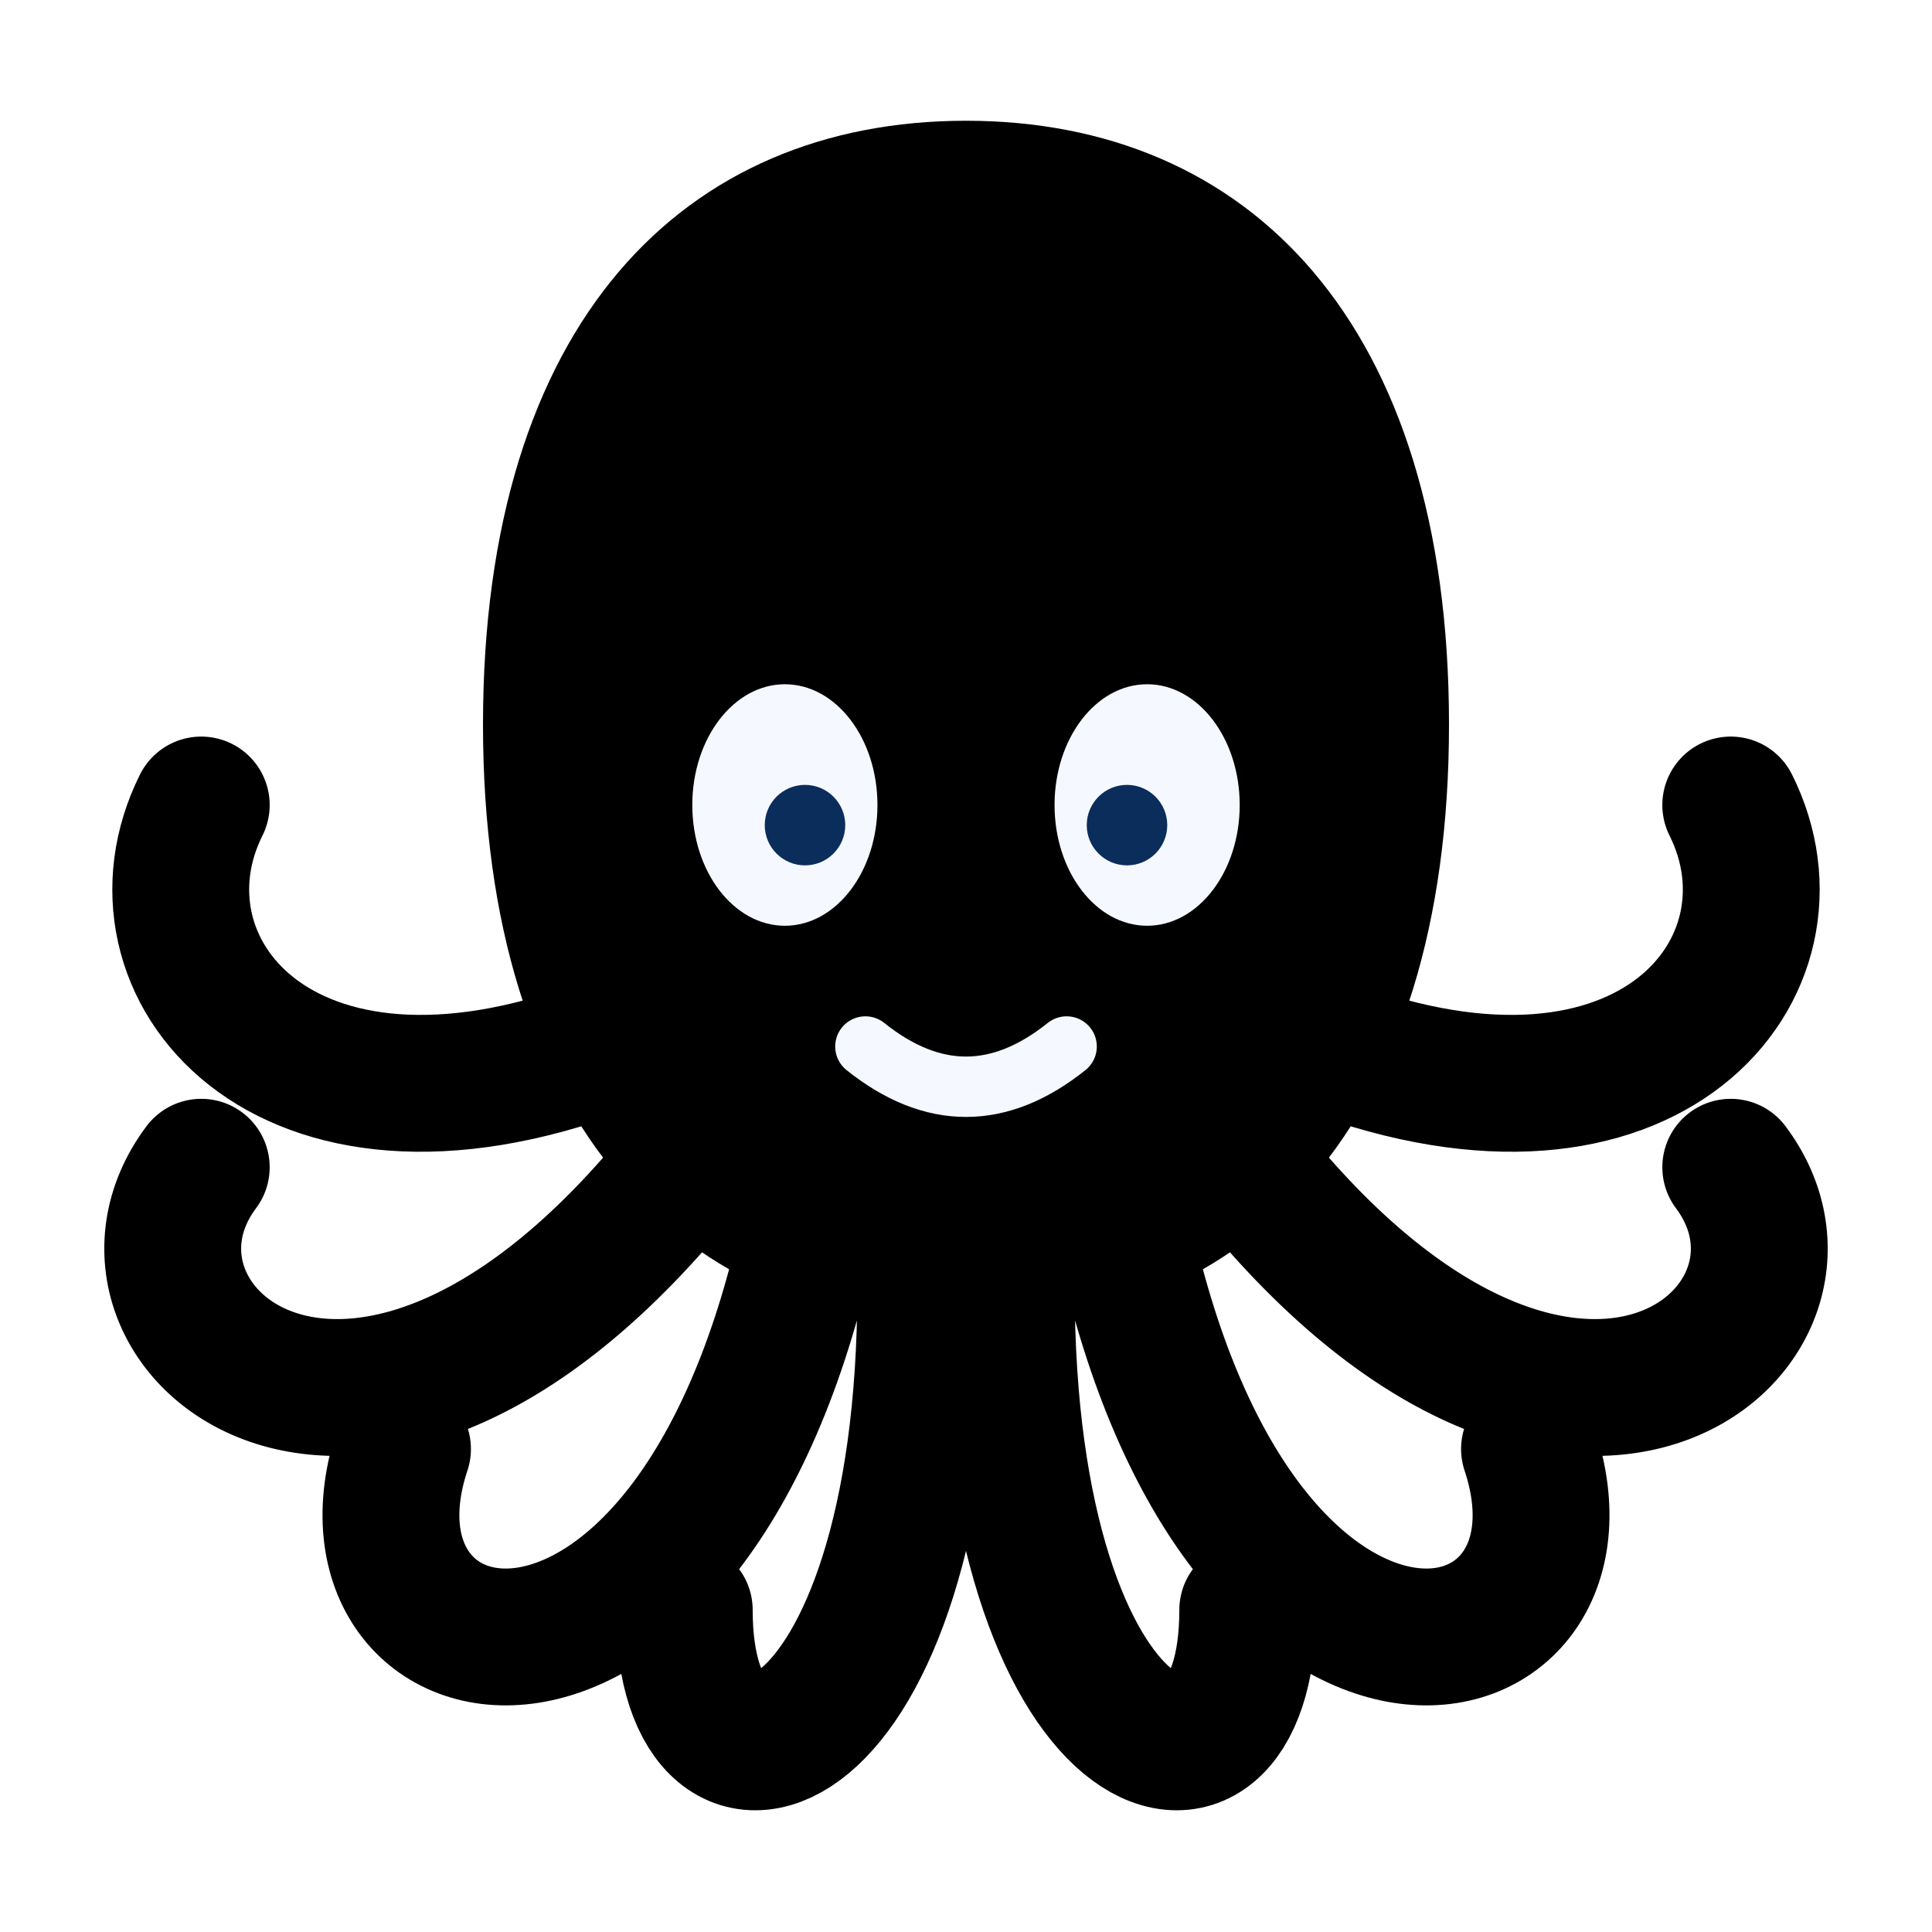
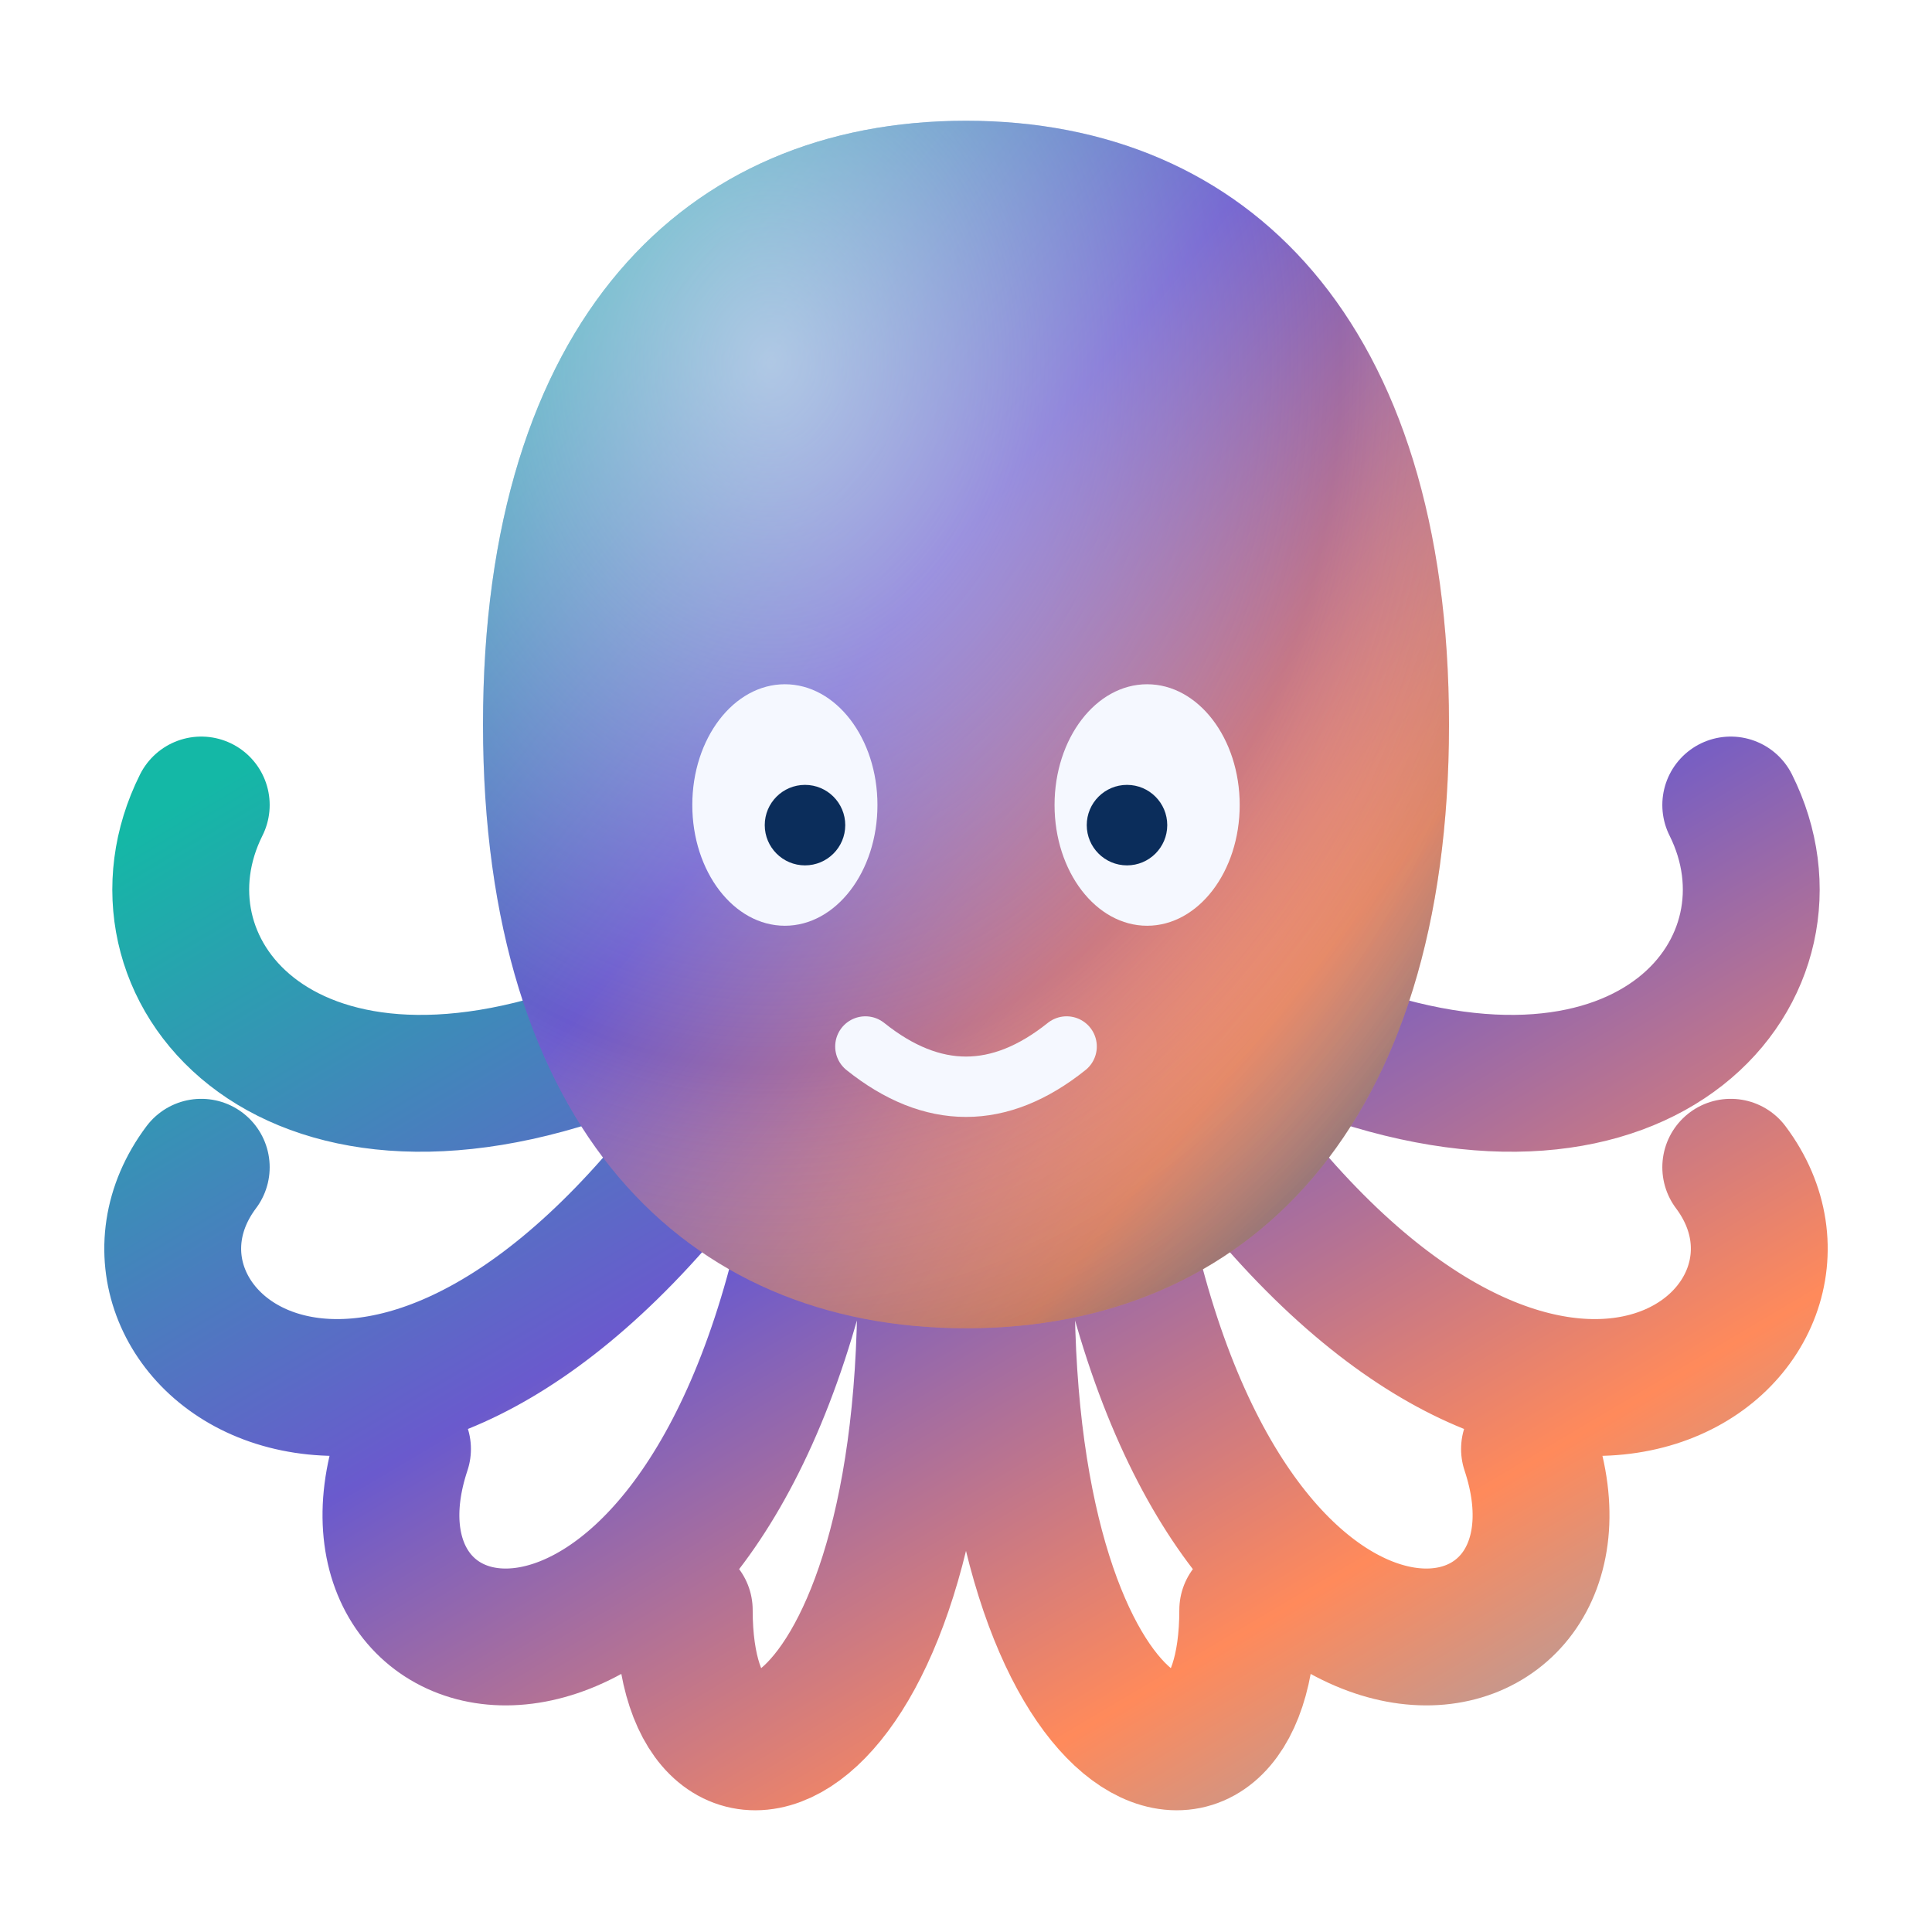
<svg xmlns="http://www.w3.org/2000/svg" class="octopus-icon" viewBox="0 0 48 48" fill="none" aria-hidden="true">
-   <path d="M15 26C7 29 3 24 5 20M17 29C9 39 2 33 5 29M20 31C17 44 8 42 10 36M23 32C23 44 17 46 17 40M25 32C25 44 31 46 31 40M28 31C31 44 40 42 38 36M31 29C39 39 46 33 43 29M33 26C41 29 45 24 43 20" stroke="currentColor" stroke-width="3.4" stroke-linecap="round" />
-   <path d="M12 18C12 8 17 3 24 3S36 8 36 18C36 28 31 33 24 33S12 28 12 18Z" fill="currentColor" />
+   <defs>
+     <linearGradient id="octo-color" x1="0" y1="0" x2="1" y2="1">
+       <stop stop-color="#14B8A6" />
+       <stop offset=".42" stop-color="#6A5ACD" />
+       <stop offset=".78" stop-color="#FF8A5B" />
+       <stop offset="1" stop-color="#94A3B8" />
+     </linearGradient>
+     <radialGradient id="octo-shine" cx=".3" cy=".2" r=".9">
+       <stop stop-color="#F5F8FF" stop-opacity=".6" />
+       <stop offset=".65" stop-color="#F5F8FF" stop-opacity="0" />
+       <stop offset="1" stop-color="#0B2D5B" stop-opacity=".35" />
+     </radialGradient>
+   </defs>
+   <path d="M15 26C7 29 3 24 5 20M17 29C9 39 2 33 5 29M20 31C17 44 8 42 10 36M23 32C23 44 17 46 17 40M25 32C25 44 31 46 31 40M28 31C31 44 40 42 38 36M31 29C39 39 46 33 43 29M33 26C41 29 45 24 43 20" stroke="url(#octo-color)" stroke-width="3.4" stroke-linecap="round" />
+   <path d="M12 18C12 8 17 3 24 3S36 8 36 18C36 28 31 33 24 33S12 28 12 18Z" fill="url(#octo-color)" />
+   <path d="M12 18C12 8 17 3 24 3S36 8 36 18C36 28 31 33 24 33S12 28 12 18Z" fill="url(#octo-shine)" />
  <ellipse cx="19.5" cy="20" rx="2.3" ry="3" fill="#F5F8FF" />
  <ellipse cx="28.5" cy="20" rx="2.3" ry="3" fill="#F5F8FF" />
  <circle cx="20" cy="20.5" r="1" fill="#0B2D5B" />
  <circle cx="28" cy="20.5" r="1" fill="#0B2D5B" />
  <path d="M21.5 26Q24 28 26.5 26" stroke="#F5F8FF" stroke-width="1.5" stroke-linecap="round" />
</svg>
